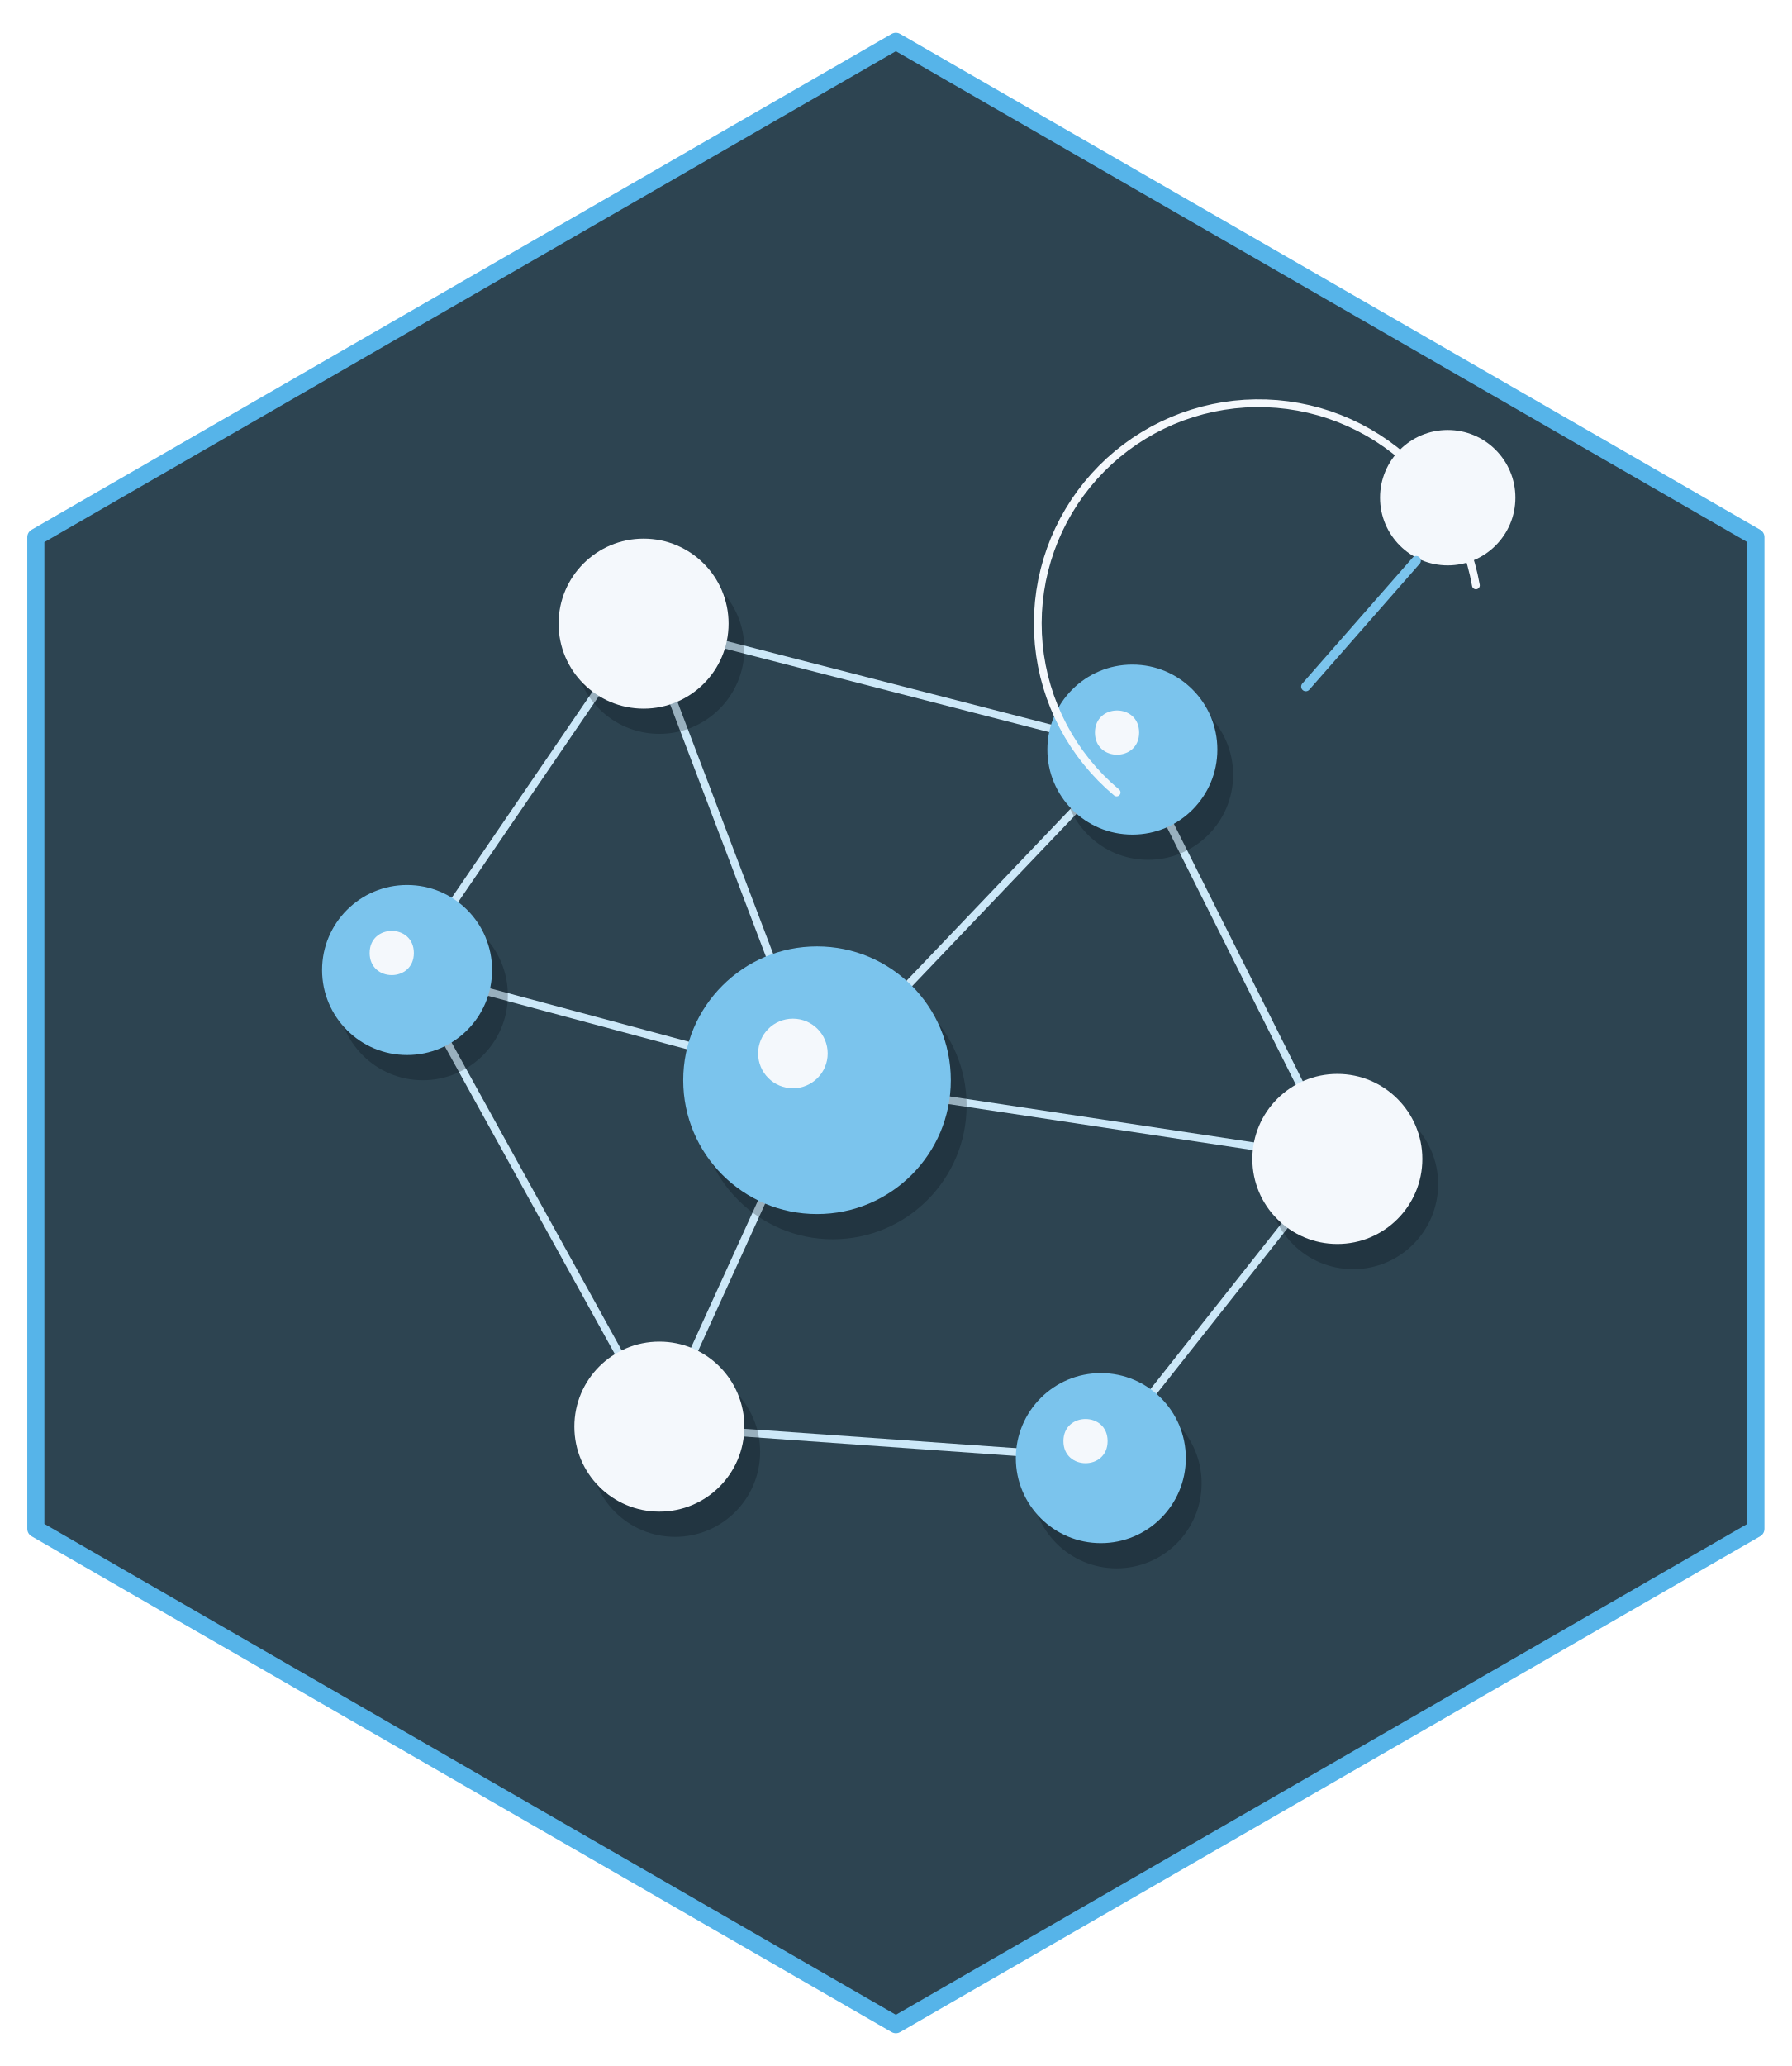
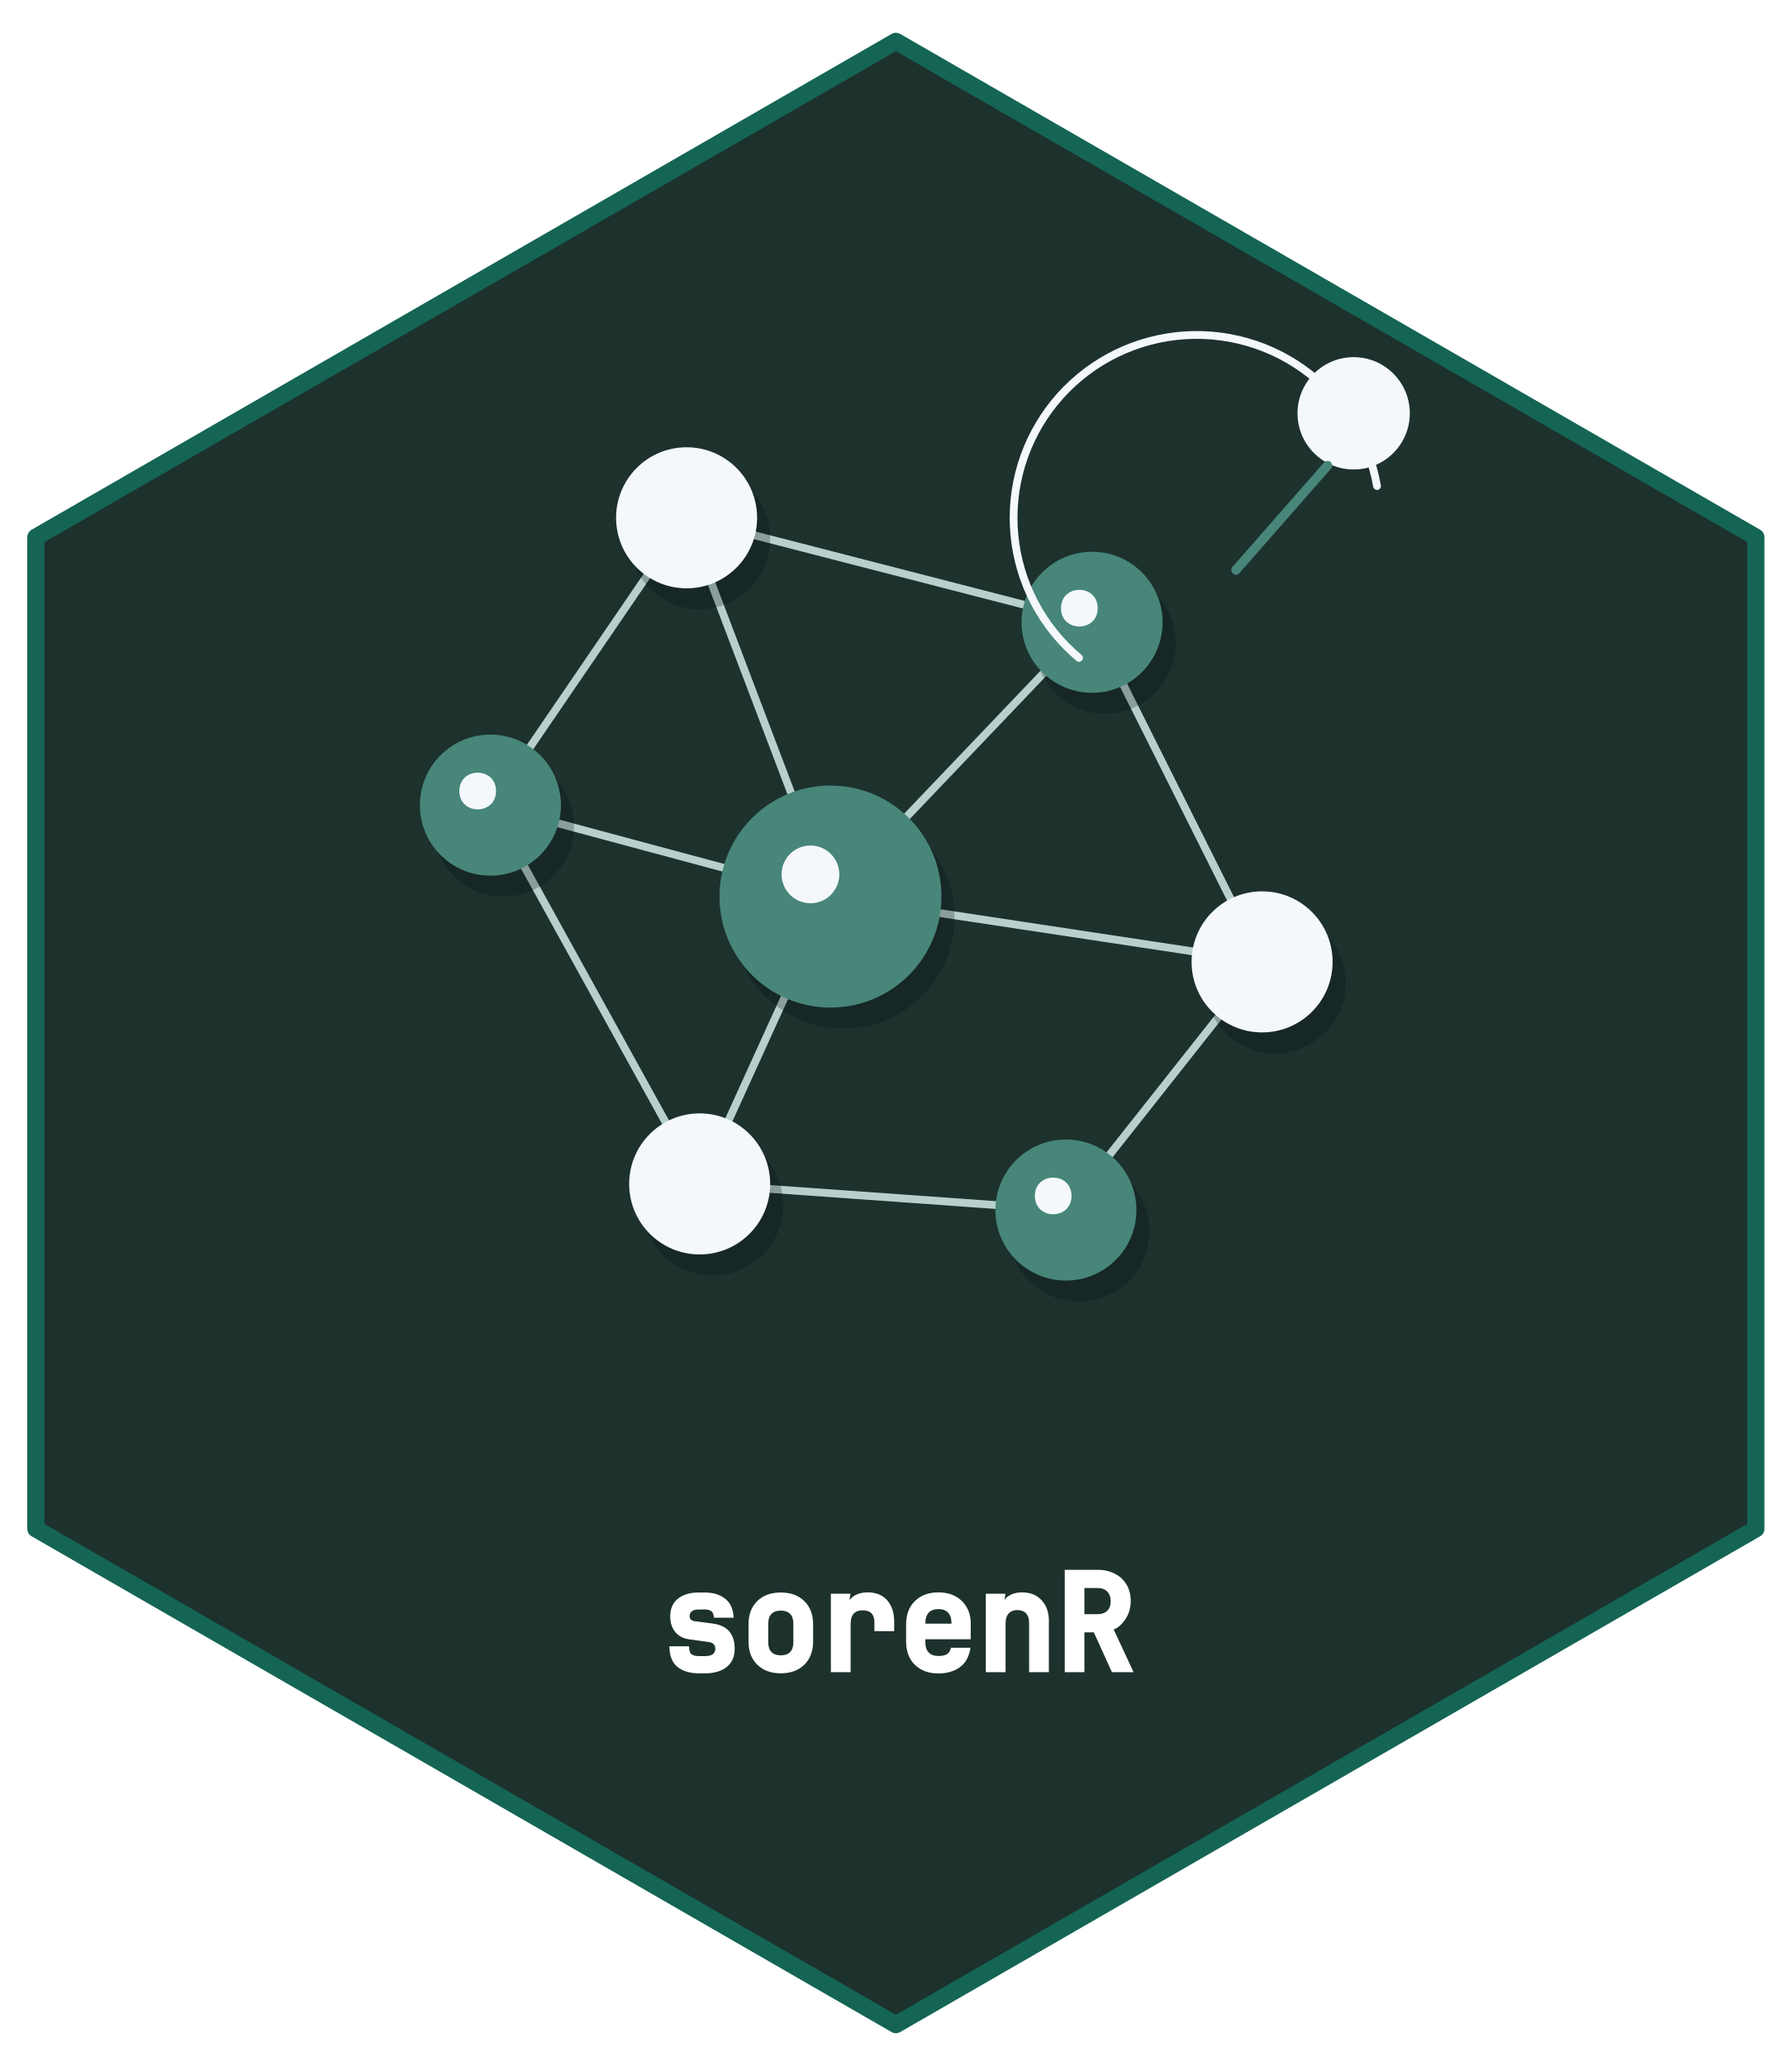
- <svg xmlns="http://www.w3.org/2000/svg" width="432pt" height="498pt" viewBox="0 0 432 498">
-   <path fill-rule="nonzero" fill="rgb(17.647%, 26.667%, 31.765%)" fill-opacity="1" stroke-width="4.125" stroke-linecap="round" stroke-linejoin="round" stroke="rgb(33.725%, 70.588%, 91.373%)" stroke-opacity="1" stroke-miterlimit="10" d="M 216 9.961 L 423.359 129.48 L 423.359 368.52 L 216 488.039 L 8.641 368.52 L 8.641 129.48 Z M 216 9.961 " />
-   <path fill="none" stroke-width="1.875" stroke-linecap="round" stroke-linejoin="round" stroke="rgb(80%, 90.98%, 97.255%)" stroke-opacity="1" stroke-miterlimit="10" d="M 98.152 233.82 L 155.176 150.324 " />
-   <path fill="none" stroke-width="1.875" stroke-linecap="round" stroke-linejoin="round" stroke="rgb(80%, 90.98%, 97.255%)" stroke-opacity="1" stroke-miterlimit="10" d="M 98.152 233.82 L 196.992 260.387 " />
-   <path fill="none" stroke-width="1.875" stroke-linecap="round" stroke-linejoin="round" stroke="rgb(80%, 90.98%, 97.255%)" stroke-opacity="1" stroke-miterlimit="10" d="M 98.152 233.82 L 158.977 343.883 " />
-   <path fill="none" stroke-width="1.875" stroke-linecap="round" stroke-linejoin="round" stroke="rgb(80%, 90.98%, 97.255%)" stroke-opacity="1" stroke-miterlimit="10" d="M 155.176 150.324 L 196.992 260.387 " />
-   <path fill="none" stroke-width="1.875" stroke-linecap="round" stroke-linejoin="round" stroke="rgb(80%, 90.98%, 97.255%)" stroke-opacity="1" stroke-miterlimit="10" d="M 155.176 150.324 L 273.023 180.684 " />
-   <path fill="none" stroke-width="1.875" stroke-linecap="round" stroke-linejoin="round" stroke="rgb(80%, 90.98%, 97.255%)" stroke-opacity="1" stroke-miterlimit="10" d="M 196.992 260.387 L 158.977 343.883 " />
-   <path fill="none" stroke-width="1.875" stroke-linecap="round" stroke-linejoin="round" stroke="rgb(80%, 90.98%, 97.255%)" stroke-opacity="1" stroke-miterlimit="10" d="M 196.992 260.387 L 273.023 180.684 " />
-   <path fill="none" stroke-width="1.875" stroke-linecap="round" stroke-linejoin="round" stroke="rgb(80%, 90.98%, 97.255%)" stroke-opacity="1" stroke-miterlimit="10" d="M 196.992 260.387 L 322.445 279.363 " />
-   <path fill="none" stroke-width="1.875" stroke-linecap="round" stroke-linejoin="round" stroke="rgb(80%, 90.98%, 97.255%)" stroke-opacity="1" stroke-miterlimit="10" d="M 158.977 343.883 L 265.422 351.473 " />
-   <path fill="none" stroke-width="1.875" stroke-linecap="round" stroke-linejoin="round" stroke="rgb(80%, 90.98%, 97.255%)" stroke-opacity="1" stroke-miterlimit="10" d="M 273.023 180.684 L 322.445 279.363 " />
-   <path fill="none" stroke-width="1.875" stroke-linecap="round" stroke-linejoin="round" stroke="rgb(80%, 90.98%, 97.255%)" stroke-opacity="1" stroke-miterlimit="10" d="M 322.445 279.363 L 265.422 351.473 " />
-   <path fill-rule="nonzero" fill="rgb(1.176%, 3.922%, 7.059%)" fill-opacity="0.251" d="M 122.445 239.891 C 122.445 251.211 113.27 260.387 101.953 260.387 C 90.633 260.387 81.457 251.211 81.457 239.891 C 81.457 228.574 90.633 219.398 101.953 219.398 C 113.27 219.398 122.445 228.574 122.445 239.891 " />
-   <path fill-rule="nonzero" fill="rgb(48.235%, 76.863%, 92.941%)" fill-opacity="1" d="M 118.645 233.82 C 118.645 245.137 109.469 254.312 98.152 254.312 C 86.832 254.312 77.656 245.137 77.656 233.82 C 77.656 222.5 86.832 213.324 98.152 213.324 C 109.469 213.324 118.645 222.5 118.645 233.82 " />
-   <path fill-rule="nonzero" fill="rgb(95.686%, 97.255%, 98.824%)" fill-opacity="1" d="M 99.785 229.719 C 99.785 236.824 89.125 236.824 89.125 229.719 C 89.125 222.617 99.785 222.617 99.785 229.719 " />
-   <path fill-rule="nonzero" fill="rgb(1.176%, 3.922%, 7.059%)" fill-opacity="0.251" d="M 179.469 156.395 C 179.469 167.715 170.293 176.891 158.977 176.891 C 147.656 176.891 138.48 167.715 138.48 156.395 C 138.48 145.078 147.656 135.902 158.977 135.902 C 170.293 135.902 179.469 145.078 179.469 156.395 " />
-   <path fill-rule="nonzero" fill="rgb(95.686%, 97.255%, 98.824%)" fill-opacity="1" d="M 175.668 150.324 C 175.668 161.641 166.492 170.816 155.176 170.816 C 143.855 170.816 134.68 161.641 134.68 150.324 C 134.68 139.004 143.855 129.828 155.176 129.828 C 166.492 129.828 175.668 139.004 175.668 150.324 " />
-   <path fill-rule="nonzero" fill="rgb(95.686%, 97.255%, 98.824%)" fill-opacity="1" d="M 156.809 146.223 C 156.809 153.328 146.152 153.328 146.152 146.223 C 146.152 139.121 156.809 139.121 156.809 146.223 " />
-   <path fill-rule="nonzero" fill="rgb(1.176%, 3.922%, 7.059%)" fill-opacity="0.251" d="M 233.055 266.457 C 233.055 284.273 218.609 298.719 200.793 298.719 C 182.977 298.719 168.535 284.273 168.535 266.457 C 168.535 248.641 182.977 234.199 200.793 234.199 C 218.609 234.199 233.055 248.641 233.055 266.457 " />
-   <path fill-rule="nonzero" fill="rgb(48.235%, 76.863%, 92.941%)" fill-opacity="1" d="M 229.25 260.387 C 229.25 278.203 214.809 292.645 196.992 292.645 C 179.176 292.645 164.73 278.203 164.73 260.387 C 164.73 242.57 179.176 228.125 196.992 228.125 C 214.809 228.125 229.25 242.57 229.25 260.387 " />
-   <path fill-rule="nonzero" fill="rgb(95.686%, 97.255%, 98.824%)" fill-opacity="1" d="M 199.562 253.934 C 199.562 258.566 195.809 262.32 191.176 262.32 C 186.543 262.32 182.789 258.566 182.789 253.934 C 182.789 249.301 186.543 245.547 191.176 245.547 C 195.809 245.547 199.562 249.301 199.562 253.934 " />
-   <path fill-rule="nonzero" fill="rgb(1.176%, 3.922%, 7.059%)" fill-opacity="0.251" d="M 183.273 349.953 C 183.273 361.273 174.098 370.449 162.777 370.449 C 151.457 370.449 142.281 361.273 142.281 349.953 C 142.281 338.637 151.457 329.461 162.777 329.461 C 174.098 329.461 183.273 338.637 183.273 349.953 " />
-   <path fill-rule="nonzero" fill="rgb(95.686%, 97.255%, 98.824%)" fill-opacity="1" d="M 179.469 343.883 C 179.469 355.199 170.293 364.375 158.977 364.375 C 147.656 364.375 138.48 355.199 138.48 343.883 C 138.48 332.562 147.656 323.387 158.977 323.387 C 170.293 323.387 179.469 332.562 179.469 343.883 " />
-   <path fill-rule="nonzero" fill="rgb(95.686%, 97.255%, 98.824%)" fill-opacity="1" d="M 160.609 339.781 C 160.609 346.887 149.953 346.887 149.953 339.781 C 149.953 332.68 160.609 332.68 160.609 339.781 " />
-   <path fill-rule="nonzero" fill="rgb(1.176%, 3.922%, 7.059%)" fill-opacity="0.251" d="M 297.32 186.758 C 297.32 198.078 288.145 207.254 276.824 207.254 C 265.508 207.254 256.332 198.078 256.332 186.758 C 256.332 175.438 265.508 166.262 276.824 166.262 C 288.145 166.262 297.32 175.438 297.32 186.758 " />
-   <path fill-rule="nonzero" fill="rgb(48.235%, 76.863%, 92.941%)" fill-opacity="1" d="M 293.52 180.684 C 293.52 192.004 284.344 201.18 273.023 201.18 C 261.707 201.18 252.531 192.004 252.531 180.684 C 252.531 169.367 261.707 160.191 273.023 160.191 C 284.344 160.191 293.52 169.367 293.52 180.684 " />
-   <path fill-rule="nonzero" fill="rgb(95.686%, 97.255%, 98.824%)" fill-opacity="1" d="M 274.656 176.586 C 274.656 183.691 264 183.691 264 176.586 C 264 169.48 274.656 169.48 274.656 176.586 " />
-   <path fill-rule="nonzero" fill="rgb(1.176%, 3.922%, 7.059%)" fill-opacity="0.251" d="M 346.742 285.434 C 346.742 296.754 337.566 305.93 326.246 305.93 C 314.926 305.93 305.75 296.754 305.75 285.434 C 305.75 274.117 314.926 264.941 326.246 264.941 C 337.566 264.941 346.742 274.117 346.742 285.434 " />
-   <path fill-rule="nonzero" fill="rgb(95.686%, 97.255%, 98.824%)" fill-opacity="1" d="M 342.938 279.363 C 342.938 290.68 333.762 299.855 322.445 299.855 C 311.125 299.855 301.949 290.68 301.949 279.363 C 301.949 268.043 311.125 258.867 322.445 258.867 C 333.762 258.867 342.938 268.043 342.938 279.363 " />
-   <path fill-rule="nonzero" fill="rgb(95.686%, 97.255%, 98.824%)" fill-opacity="1" d="M 324.078 275.262 C 324.078 282.367 313.422 282.367 313.422 275.262 C 313.422 268.16 324.078 268.16 324.078 275.262 " />
-   <path fill-rule="nonzero" fill="rgb(1.176%, 3.922%, 7.059%)" fill-opacity="0.251" d="M 289.719 357.543 C 289.719 368.863 280.543 378.039 269.223 378.039 C 257.902 378.039 248.727 368.863 248.727 357.543 C 248.727 346.227 257.902 337.051 269.223 337.051 C 280.543 337.051 289.719 346.227 289.719 357.543 " />
-   <path fill-rule="nonzero" fill="rgb(48.235%, 76.863%, 92.941%)" fill-opacity="1" d="M 285.914 351.473 C 285.914 362.793 276.738 371.965 265.422 371.965 C 254.102 371.965 244.926 362.793 244.926 351.473 C 244.926 340.152 254.102 330.977 265.422 330.977 C 276.738 330.977 285.914 340.152 285.914 351.473 " />
-   <path fill-rule="nonzero" fill="rgb(95.686%, 97.255%, 98.824%)" fill-opacity="1" d="M 267.055 347.375 C 267.055 354.477 256.398 354.477 256.398 347.375 C 256.398 340.27 267.055 340.27 267.055 347.375 " />
-   <path fill="none" stroke-width="1.875" stroke-linecap="round" stroke-linejoin="round" stroke="rgb(95.686%, 97.255%, 98.824%)" stroke-opacity="1" stroke-miterlimit="10" d="M 355.852 141.098 L 355.34 138.566 L 354.707 136.062 L 353.953 133.59 L 353.078 131.16 L 352.086 128.777 L 350.98 126.441 L 349.762 124.164 L 348.434 121.949 L 347 119.797 L 345.465 117.723 L 343.828 115.723 L 342.094 113.805 L 340.273 111.973 L 338.363 110.23 L 336.371 108.582 L 334.301 107.035 L 332.156 105.59 L 329.945 104.25 L 327.672 103.02 L 325.34 101.898 L 322.961 100.895 L 320.531 100.004 L 318.062 99.234 L 315.559 98.586 L 313.027 98.059 L 310.473 97.656 L 307.898 97.375 L 305.316 97.223 L 302.73 97.195 L 300.148 97.289 L 297.57 97.512 L 295.008 97.859 L 292.465 98.332 L 289.945 98.926 L 287.461 99.641 L 285.012 100.473 L 282.609 101.426 L 280.254 102.496 L 277.953 103.676 L 275.715 104.969 L 273.539 106.363 L 271.434 107.867 L 269.406 109.469 L 267.457 111.168 L 265.594 112.961 L 263.82 114.84 L 262.141 116.805 L 260.559 118.844 L 259.078 120.961 L 257.703 123.148 L 256.434 125.398 L 255.277 127.707 L 254.23 130.07 L 253.305 132.48 L 252.496 134.934 L 251.809 137.422 L 251.238 139.941 L 250.797 142.488 L 250.477 145.051 L 250.281 147.625 L 250.215 150.207 L 250.273 152.789 L 250.453 155.363 L 250.762 157.926 L 251.195 160.473 L 251.75 162.996 L 252.43 165.488 L 253.227 167.941 L 254.145 170.359 L 255.176 172.727 L 256.324 175.039 L 257.582 177.297 L 258.949 179.488 L 260.422 181.609 L 261.992 183.66 L 263.664 185.633 L 265.43 187.52 L 267.285 189.32 L 269.227 191.027 " />
-   <path fill-rule="nonzero" fill="rgb(95.686%, 97.255%, 98.824%)" fill-opacity="1" d="M 365.375 119.961 C 365.375 128.973 358.07 136.281 349.055 136.281 C 340.043 136.281 332.738 128.973 332.738 119.961 C 332.738 110.949 340.043 103.641 349.055 103.641 C 358.07 103.641 365.375 110.949 365.375 119.961 " />
-   <path fill="none" stroke-width="2.25" stroke-linecap="round" stroke-linejoin="round" stroke="rgb(48.235%, 76.863%, 92.941%)" stroke-opacity="1" stroke-miterlimit="10" d="M 314.84 165.504 L 341.453 135.141 " />
+ <svg xmlns="http://www.w3.org/2000/svg" xmlns:xlink="http://www.w3.org/1999/xlink" width="432" height="498" viewBox="0 0 432 498">
+   <defs>
+     <g>
+       <g id="glyph-0-0">
+         <path d="M 9.547 0.281 C 7.367 0.281 5.633 -0.234 4.344 -1.266 C 3.051 -2.297 2.406 -3.953 2.406 -6.234 L 7.141 -6.234 C 7.141 -5.266 7.332 -4.629 7.719 -4.328 C 8.113 -4.023 8.723 -3.875 9.547 -3.875 L 10.953 -3.875 C 11.816 -3.875 12.453 -4.023 12.859 -4.328 C 13.266 -4.641 13.469 -5.066 13.469 -5.609 C 13.469 -6.566 12.941 -7.117 11.891 -7.266 L 7.25 -7.906 C 5.781 -8.094 4.633 -8.68 3.812 -9.672 C 3 -10.672 2.594 -11.941 2.594 -13.484 C 2.594 -15.297 3.207 -16.703 4.438 -17.703 C 5.664 -18.703 7.348 -19.203 9.484 -19.203 L 10.922 -19.203 C 12.91 -19.203 14.547 -18.707 15.828 -17.719 C 17.109 -16.738 17.797 -15.207 17.891 -13.125 L 13.141 -13.125 C 13.086 -13.906 12.875 -14.43 12.5 -14.703 C 12.133 -14.973 11.609 -15.109 10.922 -15.109 L 9.484 -15.109 C 8.723 -15.109 8.16 -14.961 7.797 -14.672 C 7.441 -14.379 7.266 -13.992 7.266 -13.516 C 7.266 -12.805 7.688 -12.395 8.531 -12.281 L 12.875 -11.719 C 16.383 -11.238 18.141 -9.211 18.141 -5.641 C 18.141 -3.754 17.504 -2.297 16.234 -1.266 C 14.961 -0.234 13.203 0.281 10.953 0.281 Z M 9.547 0.281 " />
+       </g>
+       <g id="glyph-0-1">
+         <path d="M 10.25 0.281 C 7.906 0.281 6.02 -0.406 4.594 -1.781 C 3.176 -3.164 2.469 -5.039 2.469 -7.406 L 2.469 -11.5 C 2.469 -13.883 3.172 -15.766 4.578 -17.141 C 5.984 -18.516 7.875 -19.203 10.25 -19.203 C 12.625 -19.203 14.516 -18.516 15.922 -17.141 C 17.336 -15.766 18.047 -13.883 18.047 -11.5 L 18.047 -7.406 C 18.047 -5.039 17.332 -3.164 15.906 -1.781 C 14.488 -0.406 12.602 0.281 10.25 0.281 Z M 10.25 -4.062 C 11.227 -4.062 11.977 -4.32 12.5 -4.844 C 13.02 -5.363 13.281 -6.145 13.281 -7.188 L 13.281 -11.734 C 13.281 -12.766 13.02 -13.539 12.5 -14.062 C 11.977 -14.582 11.227 -14.844 10.25 -14.844 C 9.281 -14.844 8.535 -14.582 8.016 -14.062 C 7.492 -13.539 7.234 -12.766 7.234 -11.734 L 7.234 -7.188 C 7.234 -6.145 7.492 -5.363 8.016 -4.844 C 8.535 -4.32 9.281 -4.062 10.25 -4.062 Z M 10.25 -4.062 " />
+       </g>
+       <g id="glyph-0-2">
+         <path d="M 3.328 0 L 3.328 -18.906 L 8.062 -18.906 L 7.406 -14.797 C 7.176 -16.203 7.535 -17.289 8.484 -18.062 C 9.441 -18.844 10.68 -19.234 12.203 -19.234 C 14.211 -19.234 15.781 -18.598 16.906 -17.328 C 18.031 -16.066 18.594 -14.328 18.594 -12.109 L 18.594 -9.891 L 13.828 -9.891 L 13.828 -12.016 C 13.828 -13.941 12.883 -14.906 11 -14.906 C 10.039 -14.906 9.316 -14.633 8.828 -14.094 C 8.336 -13.562 8.094 -12.738 8.094 -11.625 L 8.094 0 Z M 3.328 0 " />
+       </g>
+       <g id="glyph-0-3">
+         <path d="M 10.25 0.312 C 7.926 0.312 6.047 -0.375 4.609 -1.75 C 3.18 -3.133 2.469 -5.008 2.469 -7.375 L 2.469 -11.531 C 2.469 -13.895 3.18 -15.77 4.609 -17.156 C 6.047 -18.539 7.926 -19.234 10.25 -19.234 C 11.82 -19.234 13.188 -18.922 14.344 -18.297 C 15.508 -17.672 16.414 -16.797 17.062 -15.672 C 17.719 -14.547 18.047 -13.242 18.047 -11.766 L 18.047 -7.938 L 7.109 -7.938 L 7.109 -7.156 C 7.109 -6.094 7.383 -5.285 7.938 -4.734 C 8.488 -4.18 9.258 -3.906 10.25 -3.906 C 11.102 -3.906 11.781 -4.039 12.281 -4.312 C 12.781 -4.594 13.113 -5.117 13.281 -5.891 L 18 -5.891 C 17.656 -3.711 16.781 -2.133 15.375 -1.156 C 13.977 -0.176 12.27 0.312 10.25 0.312 Z M 7.109 -11.766 L 7.109 -11.688 L 13.406 -11.688 L 13.406 -11.797 C 13.406 -12.922 13.133 -13.77 12.594 -14.344 C 12.062 -14.914 11.281 -15.203 10.25 -15.203 C 9.227 -15.203 8.445 -14.91 7.906 -14.328 C 7.375 -13.754 7.109 -12.898 7.109 -11.766 Z M 7.109 -11.766 " />
+       </g>
+       <g id="glyph-0-4">
+         <path d="M 2.688 0 L 2.688 -18.906 L 7.422 -18.906 L 6.766 -14.891 C 6.535 -16.285 6.891 -17.359 7.828 -18.109 C 8.773 -18.859 9.988 -19.234 11.469 -19.234 C 13.406 -19.234 14.957 -18.609 16.125 -17.359 C 17.301 -16.109 17.891 -14.445 17.891 -12.375 L 17.891 0 L 13.125 0 L 13.125 -11.859 C 13.125 -12.898 12.875 -13.676 12.375 -14.188 C 11.883 -14.707 11.195 -14.969 10.312 -14.969 C 9.414 -14.969 8.711 -14.691 8.203 -14.141 C 7.703 -13.598 7.453 -12.805 7.453 -11.766 L 7.453 0 Z M 2.688 0 " />
+       </g>
+       <g id="glyph-0-5">
+         <path d="M 2.719 0 L 2.719 -24.672 L 10.672 -24.672 C 12.223 -24.672 13.598 -24.359 14.797 -23.734 C 16.004 -23.117 16.941 -22.25 17.609 -21.125 C 18.285 -20 18.625 -18.68 18.625 -17.172 C 18.625 -15.473 18.188 -13.988 17.312 -12.719 C 16.445 -11.457 15.516 -10.648 14.516 -10.297 L 19.312 0 L 14.094 0 L 9.734 -9.594 L 7.453 -9.594 L 7.453 0 Z M 7.453 -13.984 L 10.672 -13.984 C 11.648 -13.984 12.414 -14.258 12.969 -14.812 C 13.52 -15.363 13.797 -16.129 13.797 -17.109 C 13.797 -18.098 13.516 -18.875 12.953 -19.438 C 12.391 -20 11.629 -20.281 10.672 -20.281 L 7.453 -20.281 Z M 7.453 -13.984 " />
+       </g>
+     </g>
+   </defs>
+   <path fill-rule="nonzero" fill="rgb(11.373%, 19.216%, 17.647%)" fill-opacity="1" stroke-width="4.125" stroke-linecap="round" stroke-linejoin="round" stroke="rgb(7.843%, 39.608%, 32.941%)" stroke-opacity="1" stroke-miterlimit="10" d="M 216 9.961 L 423.359 129.48 L 423.359 368.52 L 216 488.039 L 8.641 368.52 L 8.641 129.48 Z M 216 9.961 " />
+   <path fill="none" stroke-width="1.875" stroke-linecap="round" stroke-linejoin="round" stroke="rgb(72.157%, 81.569%, 79.608%)" stroke-opacity="1" stroke-miterlimit="10" d="M 118.238 194.078 L 165.543 124.812 " />
+   <path fill="none" stroke-width="1.875" stroke-linecap="round" stroke-linejoin="round" stroke="rgb(72.157%, 81.569%, 79.608%)" stroke-opacity="1" stroke-miterlimit="10" d="M 118.238 194.078 L 200.23 216.113 " />
+   <path fill="none" stroke-width="1.875" stroke-linecap="round" stroke-linejoin="round" stroke="rgb(72.157%, 81.569%, 79.608%)" stroke-opacity="1" stroke-miterlimit="10" d="M 118.238 194.078 L 168.695 285.379 " />
+   <path fill="none" stroke-width="1.875" stroke-linecap="round" stroke-linejoin="round" stroke="rgb(72.157%, 81.569%, 79.608%)" stroke-opacity="1" stroke-miterlimit="10" d="M 165.543 124.812 L 200.23 216.113 " />
+   <path fill="none" stroke-width="1.875" stroke-linecap="round" stroke-linejoin="round" stroke="rgb(72.157%, 81.569%, 79.608%)" stroke-opacity="1" stroke-miterlimit="10" d="M 165.543 124.812 L 263.305 150 " />
+   <path fill="none" stroke-width="1.875" stroke-linecap="round" stroke-linejoin="round" stroke="rgb(72.157%, 81.569%, 79.608%)" stroke-opacity="1" stroke-miterlimit="10" d="M 200.23 216.113 L 168.695 285.379 " />
+   <path fill="none" stroke-width="1.875" stroke-linecap="round" stroke-linejoin="round" stroke="rgb(72.157%, 81.569%, 79.608%)" stroke-opacity="1" stroke-miterlimit="10" d="M 200.23 216.113 L 263.305 150 " />
+   <path fill="none" stroke-width="1.875" stroke-linecap="round" stroke-linejoin="round" stroke="rgb(72.157%, 81.569%, 79.608%)" stroke-opacity="1" stroke-miterlimit="10" d="M 200.23 216.113 L 304.301 231.855 " />
+   <path fill="none" stroke-width="1.875" stroke-linecap="round" stroke-linejoin="round" stroke="rgb(72.157%, 81.569%, 79.608%)" stroke-opacity="1" stroke-miterlimit="10" d="M 168.695 285.379 L 256.996 291.676 " />
+   <path fill="none" stroke-width="1.875" stroke-linecap="round" stroke-linejoin="round" stroke="rgb(72.157%, 81.569%, 79.608%)" stroke-opacity="1" stroke-miterlimit="10" d="M 263.305 150 L 304.301 231.855 " />
+   <path fill="none" stroke-width="1.875" stroke-linecap="round" stroke-linejoin="round" stroke="rgb(72.157%, 81.569%, 79.608%)" stroke-opacity="1" stroke-miterlimit="10" d="M 304.301 231.855 L 256.996 291.676 " />
+   <path fill-rule="nonzero" fill="rgb(1.176%, 3.922%, 7.059%)" fill-opacity="0.251" d="M 138.395 199.113 C 138.395 208.504 130.781 216.113 121.391 216.113 C 112.004 216.113 104.391 208.504 104.391 199.113 C 104.391 189.723 112.004 182.113 121.391 182.113 C 130.781 182.113 138.395 189.723 138.395 199.113 " />
+   <path fill-rule="nonzero" fill="rgb(27.843%, 52.549%, 47.451%)" fill-opacity="1" d="M 135.238 194.078 C 135.238 203.465 127.629 211.078 118.238 211.078 C 108.848 211.078 101.238 203.465 101.238 194.078 C 101.238 184.688 108.848 177.074 118.238 177.074 C 127.629 177.074 135.238 184.688 135.238 194.078 " />
+   <path fill-rule="nonzero" fill="rgb(95.686%, 97.255%, 98.824%)" fill-opacity="1" d="M 119.594 190.676 C 119.594 196.57 110.754 196.57 110.754 190.676 C 110.754 184.781 119.594 184.781 119.594 190.676 " />
+   <path fill-rule="nonzero" fill="rgb(1.176%, 3.922%, 7.059%)" fill-opacity="0.251" d="M 185.695 129.852 C 185.695 139.238 178.086 146.852 168.695 146.852 C 159.305 146.852 151.695 139.238 151.695 129.852 C 151.695 120.461 159.305 112.848 168.695 112.848 C 178.086 112.848 185.695 120.461 185.695 129.852 " />
+   <path fill-rule="nonzero" fill="rgb(95.686%, 97.255%, 98.824%)" fill-opacity="1" d="M 182.543 124.812 C 182.543 134.203 174.934 141.812 165.543 141.812 C 156.152 141.812 148.543 134.203 148.543 124.812 C 148.543 115.422 156.152 107.812 165.543 107.812 C 174.934 107.812 182.543 115.422 182.543 124.812 " />
+   <path fill-rule="nonzero" fill="rgb(95.686%, 97.255%, 98.824%)" fill-opacity="1" d="M 166.898 121.414 C 166.898 127.305 158.059 127.305 158.059 121.414 C 158.059 115.52 166.898 115.52 166.898 121.414 " />
+   <path fill-rule="nonzero" fill="rgb(1.176%, 3.922%, 7.059%)" fill-opacity="0.251" d="M 230.148 221.152 C 230.148 235.934 218.164 247.914 203.387 247.914 C 188.605 247.914 176.625 235.934 176.625 221.152 C 176.625 206.371 188.605 194.391 203.387 194.391 C 218.164 194.391 230.148 206.371 230.148 221.152 " />
+   <path fill-rule="nonzero" fill="rgb(27.843%, 52.549%, 47.451%)" fill-opacity="1" d="M 226.992 216.113 C 226.992 230.895 215.012 242.875 200.23 242.875 C 185.453 242.875 173.473 230.895 173.473 216.113 C 173.473 201.336 185.453 189.355 200.23 189.355 C 215.012 189.355 226.992 201.336 226.992 216.113 " />
+   <path fill-rule="nonzero" fill="rgb(95.686%, 97.255%, 98.824%)" fill-opacity="1" d="M 202.363 210.762 C 202.363 214.605 199.25 217.723 195.406 217.723 C 191.562 217.723 188.449 214.605 188.449 210.762 C 188.449 206.922 191.562 203.805 195.406 203.805 C 199.25 203.805 202.363 206.922 202.363 210.762 " />
+   <path fill-rule="nonzero" fill="rgb(1.176%, 3.922%, 7.059%)" fill-opacity="0.251" d="M 188.852 290.418 C 188.852 299.805 181.238 307.418 171.848 307.418 C 162.461 307.418 154.848 299.805 154.848 290.418 C 154.848 281.027 162.461 273.414 171.848 273.414 C 181.238 273.414 188.852 281.027 188.852 290.418 " />
+   <path fill-rule="nonzero" fill="rgb(95.686%, 97.255%, 98.824%)" fill-opacity="1" d="M 185.695 285.379 C 185.695 294.77 178.086 302.379 168.695 302.379 C 159.305 302.379 151.695 294.77 151.695 285.379 C 151.695 275.988 159.305 268.379 168.695 268.379 C 178.086 268.379 185.695 275.988 185.695 285.379 " />
+   <path fill-rule="nonzero" fill="rgb(95.686%, 97.255%, 98.824%)" fill-opacity="1" d="M 170.051 281.977 C 170.051 287.871 161.211 287.871 161.211 281.977 C 161.211 276.086 170.051 276.086 170.051 281.977 " />
+   <path fill-rule="nonzero" fill="rgb(1.176%, 3.922%, 7.059%)" fill-opacity="0.251" d="M 283.457 155.035 C 283.457 164.426 275.848 172.039 266.457 172.039 C 257.066 172.039 249.457 164.426 249.457 155.035 C 249.457 145.648 257.066 138.035 266.457 138.035 C 275.848 138.035 283.457 145.648 283.457 155.035 " />
+   <path fill-rule="nonzero" fill="rgb(27.843%, 52.549%, 47.451%)" fill-opacity="1" d="M 280.305 150 C 280.305 159.391 272.695 167 263.305 167 C 253.914 167 246.305 159.391 246.305 150 C 246.305 140.609 253.914 133 263.305 133 C 272.695 133 280.305 140.609 280.305 150 " />
+   <path fill-rule="nonzero" fill="rgb(95.686%, 97.255%, 98.824%)" fill-opacity="1" d="M 264.66 146.598 C 264.66 152.492 255.82 152.492 255.82 146.598 C 255.82 140.707 264.66 140.707 264.66 146.598 " />
+   <path fill-rule="nonzero" fill="rgb(1.176%, 3.922%, 7.059%)" fill-opacity="0.251" d="M 324.457 236.895 C 324.457 246.285 316.844 253.895 307.453 253.895 C 298.066 253.895 290.453 246.285 290.453 236.895 C 290.453 227.504 298.066 219.895 307.453 219.895 C 316.844 219.895 324.457 227.504 324.457 236.895 " />
+   <path fill-rule="nonzero" fill="rgb(95.686%, 97.255%, 98.824%)" fill-opacity="1" d="M 321.301 231.855 C 321.301 241.246 313.691 248.859 304.301 248.859 C 294.91 248.859 287.301 241.246 287.301 231.855 C 287.301 222.469 294.91 214.855 304.301 214.855 C 313.691 214.855 321.301 222.469 321.301 231.855 " />
+   <path fill-rule="nonzero" fill="rgb(95.686%, 97.255%, 98.824%)" fill-opacity="1" d="M 305.656 228.457 C 305.656 234.352 296.816 234.352 296.816 228.457 C 296.816 222.562 305.656 222.562 305.656 228.457 " />
+   <path fill-rule="nonzero" fill="rgb(1.176%, 3.922%, 7.059%)" fill-opacity="0.251" d="M 277.152 296.711 C 277.152 306.102 269.539 313.715 260.152 313.715 C 250.762 313.715 243.148 306.102 243.148 296.711 C 243.148 287.324 250.762 279.711 260.152 279.711 C 269.539 279.711 277.152 287.324 277.152 296.711 " />
+   <path fill-rule="nonzero" fill="rgb(27.843%, 52.549%, 47.451%)" fill-opacity="1" d="M 273.996 291.676 C 273.996 301.066 266.387 308.676 256.996 308.676 C 247.605 308.676 239.996 301.066 239.996 291.676 C 239.996 282.285 247.605 274.676 256.996 274.676 C 266.387 274.676 273.996 282.285 273.996 291.676 " />
+   <path fill-rule="nonzero" fill="rgb(95.686%, 97.255%, 98.824%)" fill-opacity="1" d="M 258.352 288.273 C 258.352 294.168 249.512 294.168 249.512 288.273 C 249.512 282.383 258.352 282.383 258.352 288.273 " />
+   <path fill="none" stroke-width="1.875" stroke-linecap="round" stroke-linejoin="round" stroke="rgb(95.686%, 97.255%, 98.824%)" stroke-opacity="1" stroke-miterlimit="10" d="M 332.012 117.16 L 331.59 115.059 L 331.062 112.98 L 330.438 110.934 L 329.711 108.918 L 328.891 106.938 L 327.973 105.004 L 326.961 103.113 L 325.859 101.273 L 324.672 99.492 L 323.395 97.77 L 322.039 96.109 L 320.602 94.52 L 319.09 93 L 317.504 91.555 L 315.852 90.188 L 314.137 88.902 L 312.359 87.703 L 310.523 86.594 L 308.637 85.57 L 306.703 84.641 L 304.727 83.809 L 302.715 83.07 L 300.664 82.434 L 298.59 81.895 L 296.488 81.457 L 294.367 81.121 L 292.234 80.891 L 290.094 80.762 L 287.949 80.738 L 285.805 80.82 L 283.664 81.004 L 281.539 81.293 L 279.43 81.684 L 277.34 82.176 L 275.281 82.77 L 273.25 83.461 L 271.254 84.25 L 269.301 85.137 L 267.395 86.117 L 265.535 87.188 L 263.73 88.348 L 261.984 89.594 L 260.305 90.922 L 258.688 92.332 L 257.141 93.82 L 255.672 95.379 L 254.277 97.008 L 252.965 98.699 L 251.734 100.457 L 250.594 102.27 L 249.543 104.137 L 248.582 106.055 L 247.715 108.012 L 246.945 110.012 L 246.273 112.047 L 245.703 114.113 L 245.234 116.203 L 244.863 118.312 L 244.602 120.438 L 244.438 122.574 L 244.383 124.715 L 244.43 126.855 L 244.582 128.992 L 244.836 131.121 L 245.195 133.234 L 245.656 135.324 L 246.219 137.391 L 246.879 139.43 L 247.641 141.434 L 248.5 143.398 L 249.449 145.316 L 250.492 147.188 L 251.629 149.008 L 252.848 150.77 L 254.152 152.469 L 255.539 154.102 L 257.004 155.668 L 258.543 157.16 L 260.152 158.578 " />
+   <path fill-rule="nonzero" fill="rgb(95.686%, 97.255%, 98.824%)" fill-opacity="1" d="M 339.914 99.625 C 339.914 107.102 333.852 113.164 326.375 113.164 C 318.898 113.164 312.84 107.102 312.84 99.625 C 312.84 92.148 318.898 86.09 326.375 86.09 C 333.852 86.09 339.914 92.148 339.914 99.625 " />
+   <path fill="none" stroke-width="2.25" stroke-linecap="round" stroke-linejoin="round" stroke="rgb(27.843%, 52.549%, 47.451%)" stroke-opacity="1" stroke-miterlimit="10" d="M 297.992 137.406 L 320.07 112.219 " />
+   <g fill="rgb(100%, 100%, 100%)" fill-opacity="1">
+     <use xlink:href="#glyph-0-0" x="159" y="403.069" />
+     <use xlink:href="#glyph-0-1" x="178" y="403.069" />
+     <use xlink:href="#glyph-0-2" x="197" y="403.069" />
+     <use xlink:href="#glyph-0-3" x="216" y="403.069" />
+     <use xlink:href="#glyph-0-4" x="235" y="403.069" />
+     <use xlink:href="#glyph-0-5" x="254" y="403.069" />
+   </g>
</svg>
